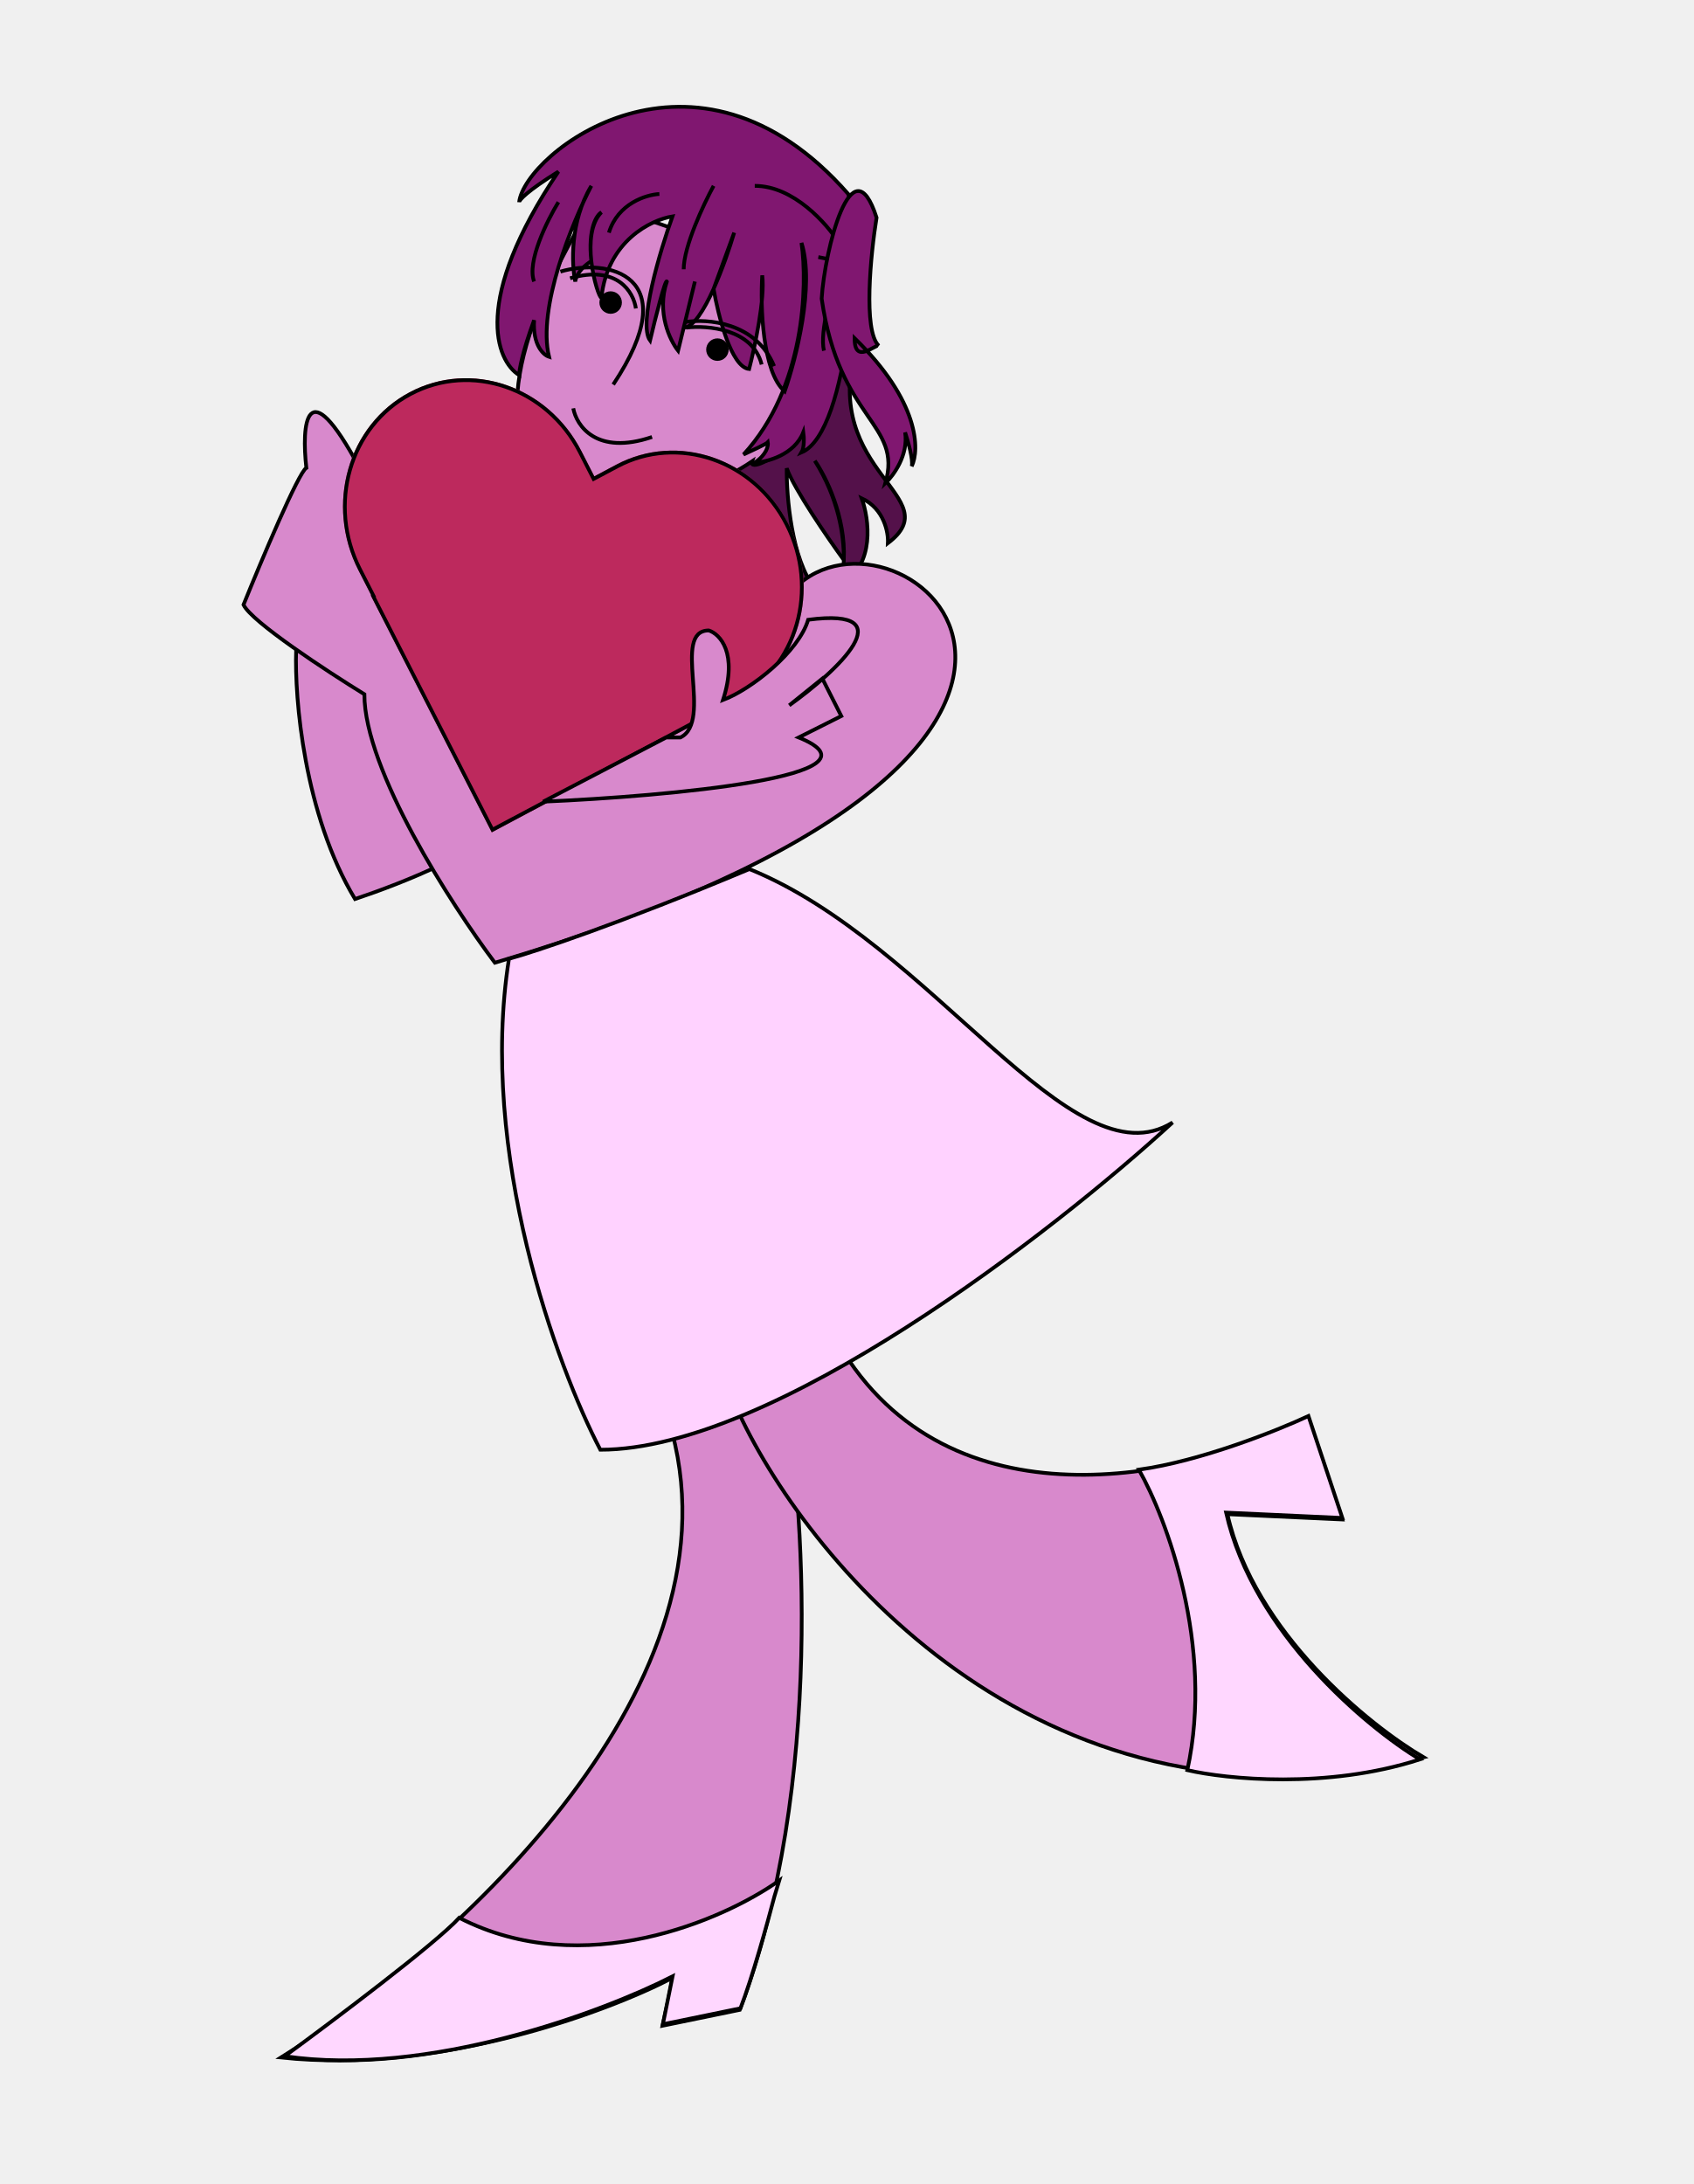
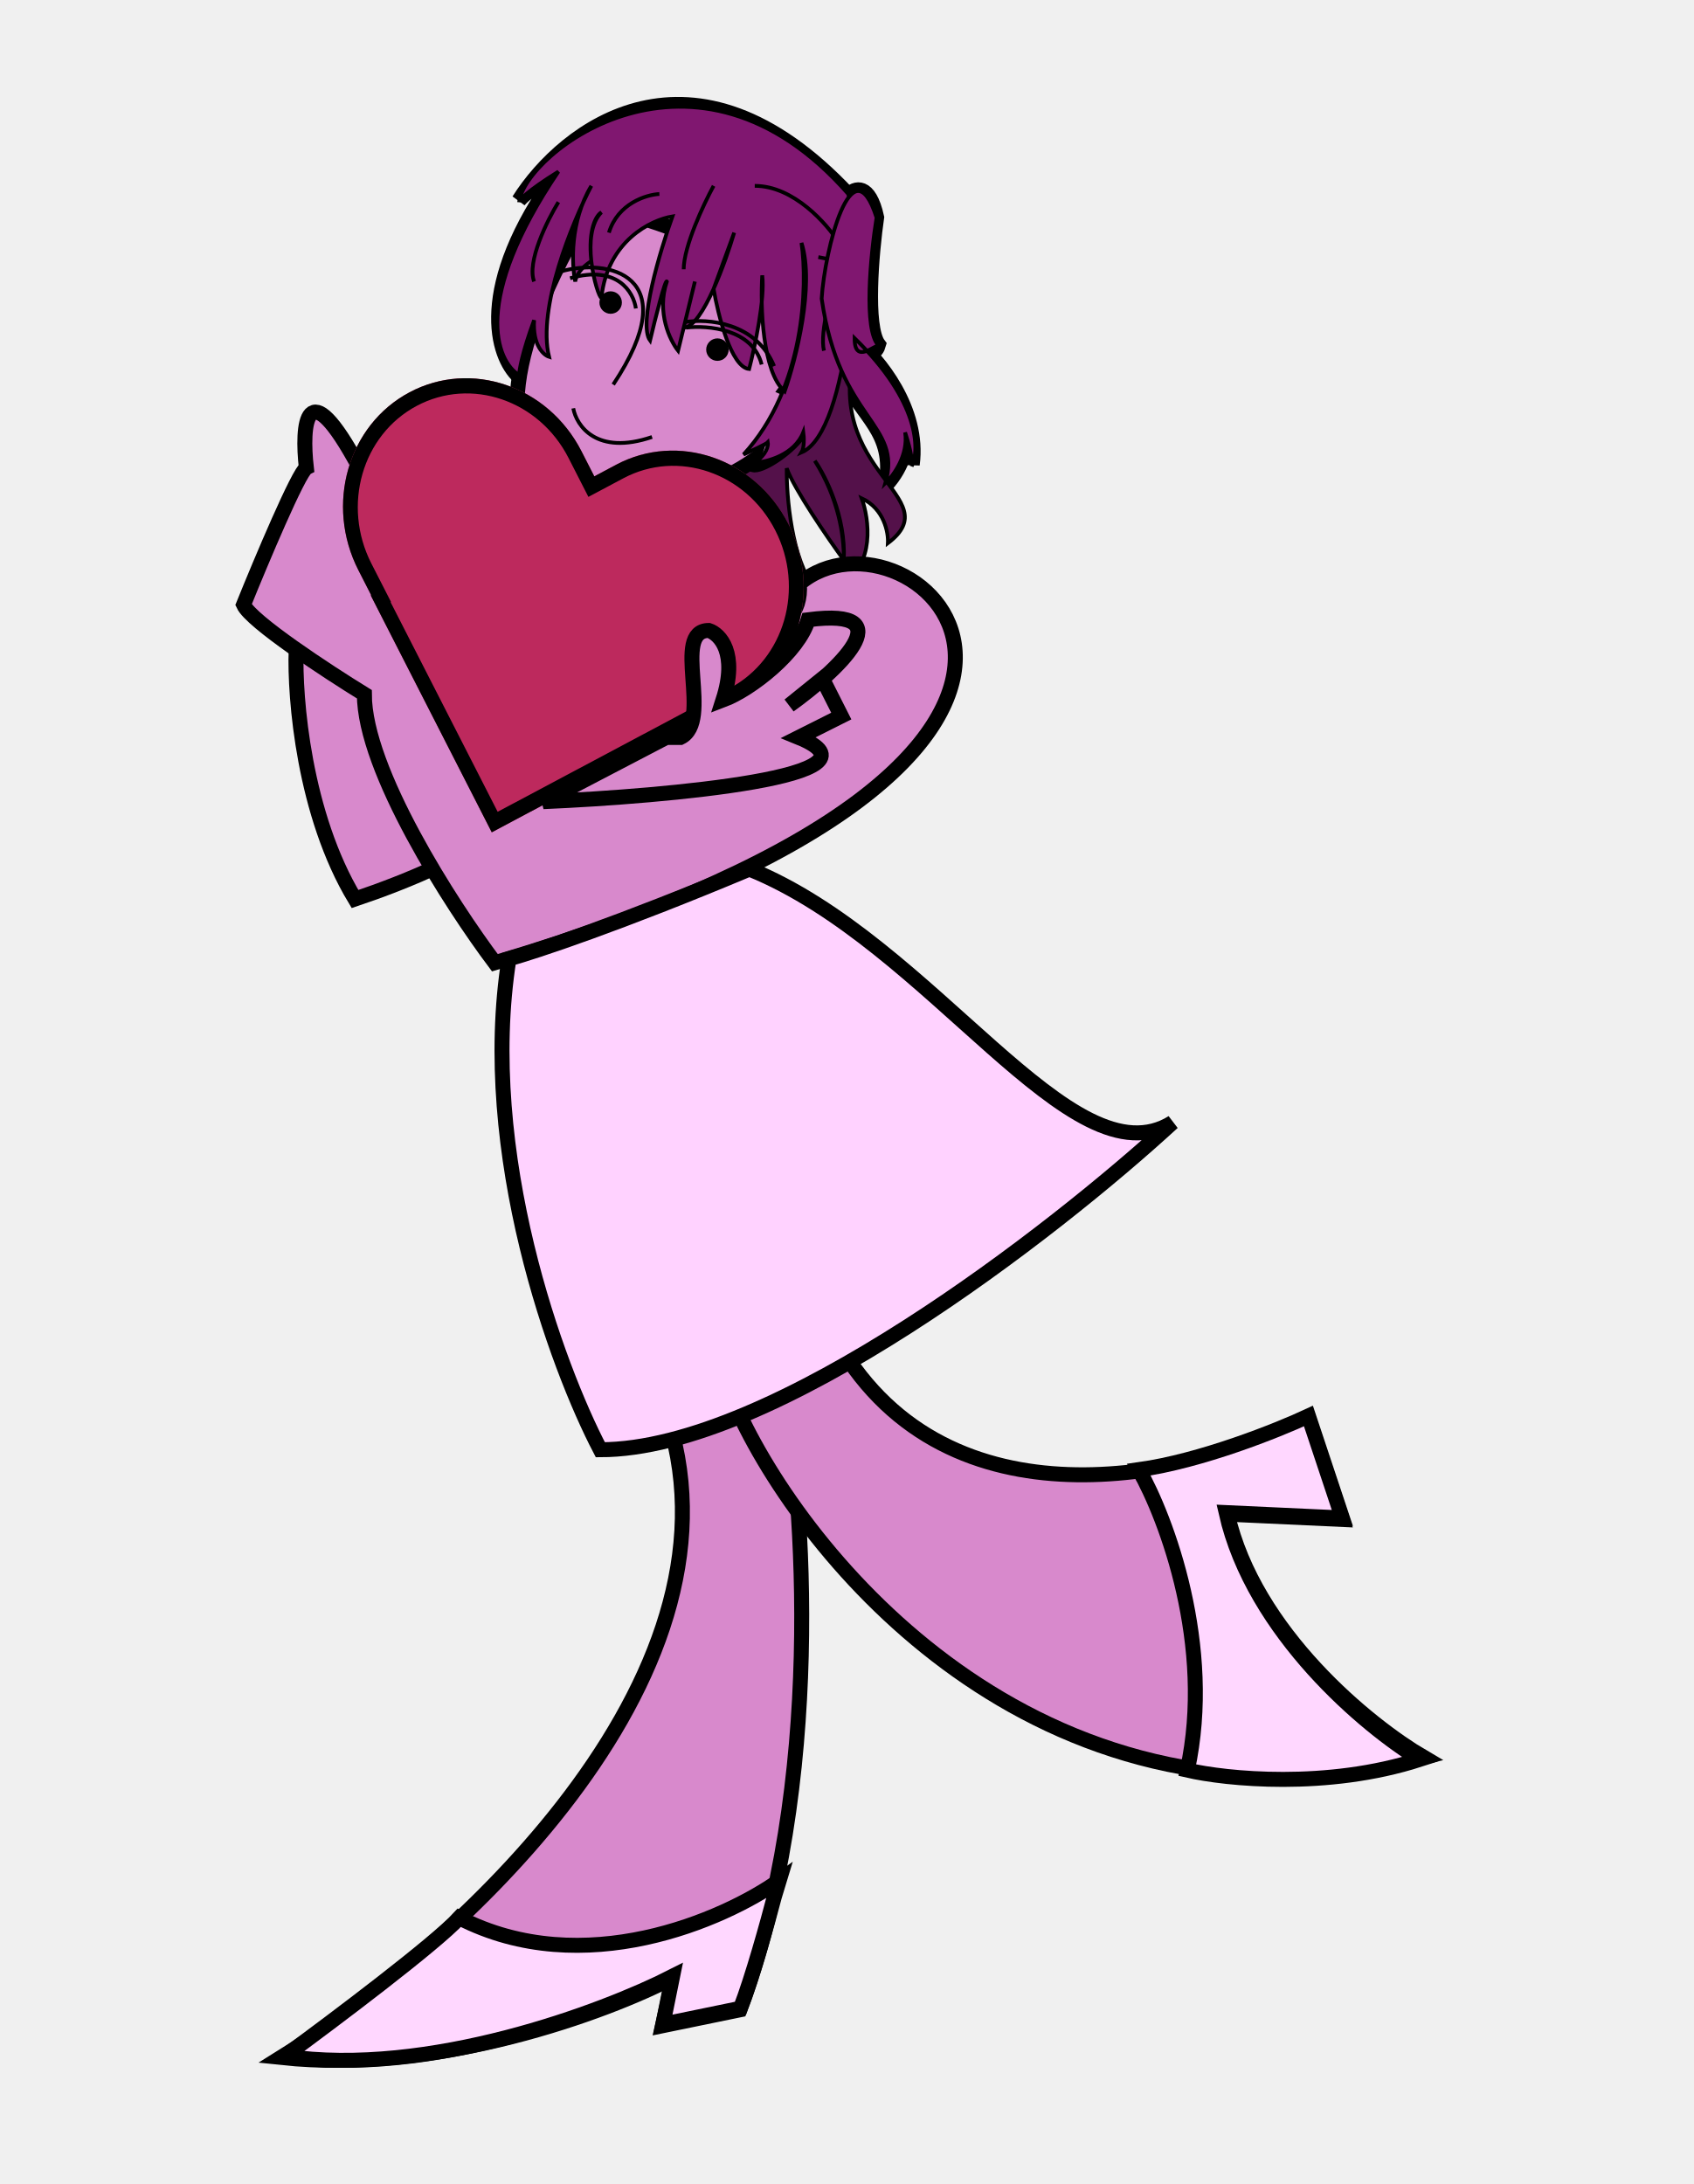
<svg xmlns="http://www.w3.org/2000/svg" width="452" height="583" viewBox="0 0 452 583" fill="none">
+   <path d="M138.5 100.5C132.667 95.167 126.6 76.8 149 46C146.5 47.333 140.9 50.7 138.5 53.5C150.5 34.5 184.9 7.6 226.5 52C228.167 50.167 232 48.8 234 58C232.667 67.333 230.9 87.2 234.5 92C234 93.833 232.1 96.2 228.5 91C234.333 95.833 245.5 109.2 243.5 124C243.333 121.833 242.8 117.2 242 116C242.167 118.333 241.3 124.3 236.5 129.5C239 115 230 111.5 224.5 99.5C224.167 103.5 221.7 113.3 214.5 120.5C215.167 120 216.1 118.1 214.5 114.5C214.833 116.667 212.8 121.6 202 124L195.5 126.5L138.5 100.5Z" stroke="black" stroke-width="4" />
  <path d="M228.5 92.5C219 126.5 253.5 132.5 237 145C237.167 142.167 236 135.8 230 133C232 138.5 233.7 150.8 224.5 156C224.888 154.497 225.202 152.261 225.237 149.5C220.991 143.667 212 130.6 210 125C209.921 132.5 211.311 149.4 217.5 157C203.833 155.833 173.4 142 161 96L228.5 92.5Z" fill="#54114A" />
  <path d="M225.237 149.5C225.202 152.261 224.888 154.497 224.5 156C233.7 150.8 232 138.5 230 133C236 135.8 237.167 142.167 237 145C253.5 132.5 219 126.5 228.5 92.5L161 96C173.4 142 203.833 155.833 217.5 157C211.311 149.4 209.921 132.5 210 125C212 130.6 220.991 143.667 225.237 149.5ZM225.237 149.5C225.321 142.771 223.74 132.927 217.5 123C220.325 127 225.826 137.9 225.237 149.5Z" stroke="black" />
-   <path d="M200.768 123.141C169.99 143.957 104.95 141.727 158.376 54C176.959 59.7 214.938 72.735 218.19 79.277C221.442 85.82 214.125 98.359 210.06 103.811C226.9 111.245 199.026 128.345 200.768 123.141Z" fill="#D889CC" stroke="black" />
-   <path d="M94.767 239.994C81.141 217.403 78.609 186.34 79.045 173.632C98.697 158.1 122.279 215.991 127.52 221.639C131.712 226.157 107.431 235.758 94.767 239.994Z" fill="#D889CC" stroke="black" />
-   <path d="M132.096 256.994C321.77 200.781 243.062 130.514 213.385 155.81C215.449 188.414 135.967 148.783 95.967 124.893C81.516 97.91 80.484 113.65 81.774 124.893C79.71 126.017 69.731 149.72 65 161.431C67.064 165.928 87.365 179.232 97.258 185.322C97.258 205.559 120.483 241.535 132.096 256.994Z" fill="#D889CC" stroke="black" />
-   <path d="M197.468 536.509C220.156 476.559 214.656 400.301 209.07 369.666C191.452 344.687 160.856 312.261 179.42 382.392C197.983 452.522 117.541 522.841 75 549.234C117.284 553.759 162.231 536.98 179.42 528.025C179.42 528.497 178.904 531.702 176.841 540.751L197.468 536.509Z" fill="#D889CC" stroke="black" />
-   <path d="M197.647 536.096C200.753 528.139 204.98 512.888 206.706 506.257L208 501.994C193.333 512.414 155.718 528.992 122.588 511.941C116.376 518.761 88.941 539.412 76 548.884C114.306 554.568 160.98 537.043 179.529 527.571L176.941 540.359L197.647 536.096Z" fill="#FFD7FF" stroke="black" />
-   <path d="M380 469.097C279.844 493.929 216.48 418.304 197.317 377.388C193.911 353.402 195.018 317.001 226.7 363.279C258.382 409.556 321.661 392.908 349.34 378.799L358.282 405.606L327.622 404.195C334.776 435.799 365.522 460.631 380 469.097Z" fill="#D889CC" stroke="black" />
-   <path d="M313 299.631C286.043 316.54 248.817 251.721 200.038 231.994C165.123 246.649 142.701 254.07 135.855 255.949C127.64 307.803 148.692 364.918 160.245 386.994C206.456 386.994 281.336 328.752 313 299.631Z" fill="#FFD2FF" stroke="black" />
-   <path d="M316.931 472.523C324.172 439.295 311.328 405.207 304 392.317C320.552 390.025 341.069 381.814 349.259 377.994L358.31 405.207L327.276 403.775C334.517 435.858 364.776 461.065 379 469.659C354.172 477.68 327.276 474.911 316.931 472.523Z" fill="#FFD7FF" stroke="black" />
-   <mask id="path-11-inside-1_4_93" fill="white">
-     <path d="M109.298 104.73C125.746 95.97 146.308 103.019 155.225 120.474L158.638 127.157L164.466 124.055C180.925 115.291 201.5 122.346 210.42 139.812C219.341 157.279 213.228 178.542 196.769 187.306L131.263 222.183L98.96 158.932L99.071 158.873L95.66 152.196C86.744 134.741 92.85 113.489 109.298 104.73Z" />
+   <path d="M200.768 123.141C169.99 143.957 104.95 141.727 158.376 54C176.959 59.7 214.938 72.735 218.19 79.277C221.442 85.82 214.125 98.359 210.06 103.811C226.9 111.245 199.026 128.345 200.768 123.141Z" fill="#D889CC" stroke="black" stroke-width="4" />
+   <path d="M94.767 239.994C81.141 217.403 78.609 186.34 79.045 173.632C98.697 158.1 122.279 215.991 127.52 221.639C131.712 226.157 107.431 235.758 94.767 239.994Z" fill="#D889CC" stroke="black" stroke-width="4" />
+   <path d="M132.096 256.994C321.77 200.781 243.062 130.514 213.385 155.81C215.449 188.414 135.967 148.783 95.967 124.893C81.516 97.91 80.484 113.65 81.774 124.893C79.71 126.017 69.731 149.72 65 161.431C67.064 165.928 87.365 179.232 97.258 185.322C97.258 205.559 120.483 241.535 132.096 256.994Z" fill="#D889CC" stroke="black" stroke-width="4" />
+   <path d="M197.468 536.509C220.156 476.559 214.656 400.301 209.07 369.666C191.452 344.687 160.856 312.261 179.42 382.392C197.983 452.522 117.541 522.841 75 549.234C117.284 553.759 162.231 536.98 179.42 528.025C179.42 528.497 178.904 531.702 176.841 540.751L197.468 536.509Z" fill="#D889CC" stroke="black" stroke-width="4" />
+   <path d="M197.647 536.096C200.753 528.139 204.98 512.888 206.706 506.257L208 501.994C193.333 512.414 155.718 528.992 122.588 511.941C116.376 518.761 88.941 539.412 76 548.884C114.306 554.568 160.98 537.043 179.529 527.571L176.941 540.359L197.647 536.096Z" fill="#FFD7FF" stroke="black" stroke-width="4" />
+   <path d="M380 469.097C279.844 493.929 216.48 418.304 197.317 377.388C193.911 353.402 195.018 317.001 226.7 363.279C258.382 409.556 321.661 392.908 349.34 378.799L358.282 405.606L327.622 404.195C334.776 435.799 365.522 460.631 380 469.097Z" fill="#D889CC" stroke="black" stroke-width="4" />
+   <path d="M313 299.631C286.043 316.54 248.817 251.721 200.038 231.994C165.123 246.649 142.701 254.07 135.855 255.949C127.64 307.803 148.692 364.918 160.245 386.994C206.456 386.994 281.336 328.752 313 299.631Z" fill="#FFD2FF" stroke="black" stroke-width="4" />
+   <path d="M316.931 472.523C324.172 439.295 311.328 405.207 304 392.317C320.552 390.025 341.069 381.814 349.259 377.994L358.31 405.207L327.276 403.775C334.517 435.858 364.776 461.065 379 469.659C354.172 477.68 327.276 474.911 316.931 472.523Z" fill="#FFD7FF" stroke="black" stroke-width="4" />
+   <mask id="path-12-inside-1_4_93" fill="white">
+     <path d="M109.298 104.73C125.746 95.97 146.309 103.019 155.225 120.474L158.638 127.157L164.466 124.055C180.925 115.291 201.5 122.346 210.421 139.812C219.341 157.279 213.228 178.542 196.769 187.306L131.263 222.183L98.96 158.932L99.071 158.873L95.66 152.196C86.744 134.741 92.85 113.489 109.298 104.73Z" />
  </mask>
-   <path d="M109.298 104.73C125.746 95.97 146.308 103.019 155.225 120.474L158.638 127.157L164.466 124.055C180.925 115.291 201.5 122.346 210.42 139.812C219.341 157.279 213.228 178.542 196.769 187.306L131.263 222.183L98.96 158.932L99.071 158.873L95.66 152.196C86.744 134.741 92.85 113.489 109.298 104.73Z" fill="#BD295D" />
-   <path d="M109.298 104.73L108.815 103.825L108.815 103.825L109.298 104.73ZM155.225 120.474L156.094 120.033L156.094 120.033L155.225 120.474ZM158.638 127.157L157.769 127.598L158.244 128.528L159.12 128.061L158.638 127.157ZM164.466 124.055L164.948 124.959L164.948 124.959L164.466 124.055ZM210.42 139.812L211.289 139.371L211.289 139.371L210.42 139.812ZM196.769 187.306L196.286 186.402L196.286 186.402L196.769 187.306ZM131.263 222.183L130.394 222.624L130.869 223.554L131.745 223.088L131.263 222.183ZM98.96 158.932L98.476 158.029L97.635 158.479L98.091 159.373L98.96 158.932ZM99.071 158.873L99.555 159.777L100.397 159.326L99.94 158.432L99.071 158.873ZM95.66 152.196L94.791 152.637L94.791 152.637L95.66 152.196ZM109.298 104.73L109.78 105.634C125.747 97.13 145.7 103.971 154.356 120.915L155.225 120.474L156.094 120.033C146.917 102.068 125.745 94.809 108.815 103.825L109.298 104.73ZM155.225 120.474L154.356 120.915L157.769 127.598L158.638 127.157L159.507 126.716L156.094 120.033L155.225 120.474ZM158.638 127.157L159.12 128.061L164.948 124.959L164.466 124.055L163.983 123.15L158.156 126.253L158.638 127.157ZM164.466 124.055L164.948 124.959C180.926 116.452 200.892 123.298 209.551 140.253L210.42 139.812L211.289 139.371C202.108 121.394 180.924 114.131 163.983 123.151L164.466 124.055ZM210.42 139.812L209.551 140.253C218.217 157.222 212.277 177.888 196.286 186.402L196.769 187.306L197.251 188.21C214.179 179.197 220.464 157.335 211.289 139.371L210.42 139.812ZM196.769 187.306L196.286 186.402L130.781 221.279L131.263 222.183L131.745 223.088L197.251 188.21L196.769 187.306ZM131.263 222.183L132.132 221.742L99.829 158.491L98.96 158.932L98.091 159.373L130.394 222.624L131.263 222.183ZM98.96 158.932L99.444 159.836L99.555 159.777L99.071 158.873L98.587 157.97L98.476 158.029L98.96 158.932ZM99.071 158.873L99.94 158.432L96.529 151.755L95.66 152.196L94.791 152.637L98.202 159.314L99.071 158.873ZM95.66 152.196L96.529 151.755C87.867 134.798 93.801 114.144 109.78 105.634L109.298 104.73L108.815 103.825C91.898 112.835 85.621 134.685 94.791 152.637L95.66 152.196Z" fill="black" mask="url(#path-11-inside-1_4_93)" />
+   <path d="M109.298 104.73C125.746 95.97 146.309 103.019 155.225 120.474L158.638 127.157L164.466 124.055C180.925 115.291 201.5 122.346 210.421 139.812C219.341 157.279 213.228 178.542 196.769 187.306L131.263 222.183L98.96 158.932L99.071 158.873L95.66 152.196C86.744 134.741 92.85 113.489 109.298 104.73Z" fill="#BD295D" />
+   <path d="M109.298 104.73L107.368 101.112L107.368 101.112L109.298 104.73ZM155.225 120.474L158.701 118.71L158.701 118.71L155.225 120.474ZM158.638 127.157L155.162 128.921L157.062 132.64L160.567 130.774L158.638 127.157ZM164.466 124.055L166.395 127.672L166.395 127.672L164.466 124.055ZM210.421 139.812L213.897 138.049L213.897 138.049L210.421 139.812ZM196.769 187.306L194.839 183.689L194.839 183.689L196.769 187.306ZM131.263 222.183L127.787 223.947L129.687 227.667L133.192 225.801L131.263 222.183ZM98.96 158.932L97.025 155.318L93.658 157.119L95.484 160.696L98.96 158.932ZM99.071 158.873L101.007 162.487L104.374 160.686L102.547 157.109L99.071 158.873ZM95.66 152.196L92.184 153.96L92.184 153.96L95.66 152.196ZM109.298 104.73L111.228 108.347C125.751 100.612 143.876 106.826 151.749 122.238L155.225 120.474L158.701 118.71C148.741 99.212 125.742 91.327 107.368 101.112L109.298 104.73ZM155.225 120.474L151.749 122.238L155.162 128.921L158.638 127.157L162.114 125.393L158.701 118.71L155.225 120.474ZM158.638 127.157L160.567 130.774L166.395 127.672L164.466 124.055L162.537 120.437L156.709 123.54L158.638 127.157ZM164.466 124.055L166.395 127.672C180.929 119.934 199.068 126.153 206.945 141.576L210.421 139.812L213.897 138.049C203.933 118.539 180.921 110.649 162.537 120.437L164.466 124.055ZM210.421 139.812L206.945 141.576C214.848 157.053 209.424 175.923 194.839 183.689L196.769 187.306L198.698 190.923C217.032 181.161 223.833 157.505 213.897 138.049L210.421 139.812ZM196.769 187.306L194.839 183.689L129.334 218.566L131.263 222.183L133.192 225.801L198.698 190.923L196.769 187.306ZM131.263 222.183L134.739 220.42L102.436 157.169L98.96 158.932L95.484 160.696L127.787 223.947L131.263 222.183ZM98.96 158.932L100.896 162.546L101.007 162.487L99.071 158.873L97.136 155.259L97.025 155.318L98.96 158.932ZM99.071 158.873L102.547 157.109L99.136 150.432L95.66 152.196L92.184 153.96L95.596 160.637L99.071 158.873ZM95.66 152.196L99.136 150.432C91.236 134.967 96.654 116.108 111.228 108.347L109.298 104.73L107.368 101.112C89.045 110.871 82.252 134.516 92.184 153.96L95.66 152.196Z" fill="black" mask="url(#path-12-inside-1_4_93)" />
  <path d="M213.197 196.857C238.455 207.139 178.256 212.566 145 213.994L177.835 196.857H181.624C190.464 192.573 179.098 168.295 189.202 168.295C192.148 169.247 197.032 174.293 192.99 186.86C200.568 184.004 213.197 174.007 215.723 165.439C236.063 162.785 229.446 172.518 219.561 181.246L224.563 191.145L213.197 196.857Z" fill="#D889CC" />
-   <path d="M145 213.994C178.256 212.566 238.455 207.139 213.197 196.857L224.563 191.145L219.511 181.148L210.671 188.288C223.3 179.244 241.991 162.011 215.723 165.439C213.197 174.007 200.568 184.004 192.99 186.86C197.032 174.293 192.148 169.247 189.202 168.295C179.098 168.295 190.464 192.573 181.624 196.857H177.835L145 213.994Z" stroke="black" />
+   <path d="M145 213.994C178.256 212.566 238.455 207.139 213.197 196.857L224.563 191.145L219.511 181.148L210.671 188.288C223.3 179.244 241.991 162.011 215.723 165.439C213.197 174.007 200.568 184.004 192.99 186.86C197.032 174.293 192.148 169.247 189.202 168.295C179.098 168.295 190.464 192.573 181.624 196.857H177.835L145 213.994Z" stroke="black" stroke-width="4" />
  <path d="M173.512 90.903C170.317 86.556 176.174 66.998 179.501 57.762C173.845 58.667 162.132 64.281 160.534 79.493C160.015 79.493 158.414 74.932 157.842 69.714C156.577 70.439 153.946 72.539 153.547 75.147C152.743 71.367 152.269 62.765 155.479 54.462C150.353 65.632 143.815 84.048 146.559 95.249C145.061 94.776 142.166 92.158 142.566 85.47C139.371 94.162 138.573 98.871 138.573 100.138C132.417 96.335 125.895 80.145 149.054 45.809C140.953 50.848 138.722 53.25 138.58 53.897C138.578 53.918 138.575 53.938 138.573 53.959C138.573 53.94 138.575 53.92 138.58 53.897C140.213 40.807 185.555 5.136 226.42 51.786C229.913 62.651 226.919 115.351 213.941 120.784C214.74 119.48 214.607 116.618 214.44 115.351C212.045 121.435 204.791 123.319 201.463 123.5C204.657 121.327 205.123 118.973 204.957 118.067C204.558 118.502 200.465 120.421 198.468 121.327C203.197 116.179 206.624 110.243 209.067 104.128C204.797 99.865 203.497 89.04 203.332 80.582C202.684 86.874 201.01 94.469 199.966 98.509C195.174 98.074 191.647 84.061 190.482 77.109C187.928 82.778 185.018 87.462 182.496 87.462L180.999 93.619C178.836 90.903 175.209 83.405 178.004 75.147C177.605 74.278 174.843 85.289 173.512 90.903Z" fill="#801770" />
  <path d="M185.491 75.147L182.496 87.462M182.496 87.462L180.999 93.619C178.836 90.903 175.209 83.405 178.004 75.147C177.605 74.278 174.843 85.289 173.512 90.903C170.317 86.556 176.174 66.998 179.501 57.762C173.845 58.667 162.132 64.281 160.534 79.493C160.015 79.493 158.414 74.932 157.842 69.714M182.496 87.462C185.018 87.462 187.928 82.778 190.482 77.109M190.482 77.109C192.78 72.009 194.791 66.111 195.973 62.108L190.482 77.109ZM190.482 77.109C191.647 84.061 195.174 98.074 199.966 98.509C201.463 92.713 204.258 79.602 203.46 73.517C202.96 81.667 203.46 99.269 209.449 104.485C212.444 95.973 217.535 76.125 213.941 64.825C215.605 76.234 214.84 103.507 198.468 121.327C200.465 120.421 204.558 118.502 204.957 118.067C205.123 118.973 204.657 121.327 201.463 123.5C204.791 123.319 212.045 121.435 214.44 115.351C214.607 116.618 214.74 119.48 213.941 120.784C226.919 115.351 229.913 62.651 226.42 51.786C185.491 5.063 140.07 40.92 138.573 53.959C138.573 53.416 140.669 51.025 149.054 45.809C125.895 80.145 132.417 96.335 138.573 100.138C138.573 98.871 139.371 94.162 142.566 85.47C142.166 92.158 145.061 94.776 146.559 95.249C143.364 82.21 152.75 59.392 157.842 49.612C152.094 59.174 152.584 70.62 153.547 75.147C153.946 72.539 156.577 70.439 157.842 69.714M157.842 69.714C157.315 64.906 157.662 59.541 160.534 56.675C159.239 57.4 156.886 61.022 157.842 69.714ZM223.924 71.887C222.094 76.958 218.733 88.403 219.931 93.619M223.924 64.825C220.763 59.754 211.845 49.612 201.463 49.612M223.924 69.714L218.433 68.628M176.007 51.786C172.514 51.967 164.927 54.285 162.531 62.108M149.054 53.959C146.06 58.848 140.569 69.931 142.566 75.147M190.482 49.612C187.82 54.502 182.496 65.802 182.496 71.887" stroke="black" />
  <path d="M219.325 79.717C220.106 66.81 227.414 37.576 233.979 58.093C232.416 67.816 230.345 88.266 234.565 92.29C234.194 92.061 232.81 93.121 231.418 93.665C245.463 108.893 245.361 120.412 243.358 124.474C243.827 122.865 242.381 117.769 241.599 115.422C242.537 121.457 238.473 126.988 236.324 129C241.013 112.908 224.014 112.405 219.325 79.717Z" fill="#801770" />
  <path d="M233.979 58.093C227.414 37.576 220.106 66.81 219.325 79.717C224.014 112.405 241.013 112.908 236.324 129C238.473 126.988 242.537 121.457 241.599 115.422C242.381 117.769 243.827 122.865 243.358 124.474C245.507 120.116 245.468 107.175 228.117 90.278C228.032 97.519 233.748 91.787 234.565 92.29C230.345 88.266 232.416 67.816 233.979 58.093Z" stroke="black" />
  <path d="M163.683 102.657C183.354 73.094 161.915 68.841 149.59 72.502M169.732 82.341C169.159 78.108 164.847 70.57 152.177 74.281M182.792 85.974C188.749 84.996 201.856 85.98 206.63 97.737M183.161 87.461C188.892 86.774 200.943 87.779 203.303 97.3" stroke="black" />
  <path d="M166 80.764C166 82.421 164.657 83.764 163 83.764C161.343 83.764 160 82.421 160 80.764C160 79.107 161.343 77.764 163 77.764C164.657 77.764 166 79.107 166 80.764Z" fill="black" />
  <path d="M194.5 93.329C194.5 94.986 193.157 96.329 191.5 96.329C189.843 96.329 188.5 94.986 188.5 93.329C188.5 91.672 189.843 90.329 191.5 90.329C193.157 90.329 194.5 91.672 194.5 93.329Z" fill="black" />
  <path d="M153.02 109C153.867 113.649 159.259 121.688 174.052 116.649" stroke="black" />
</svg>
